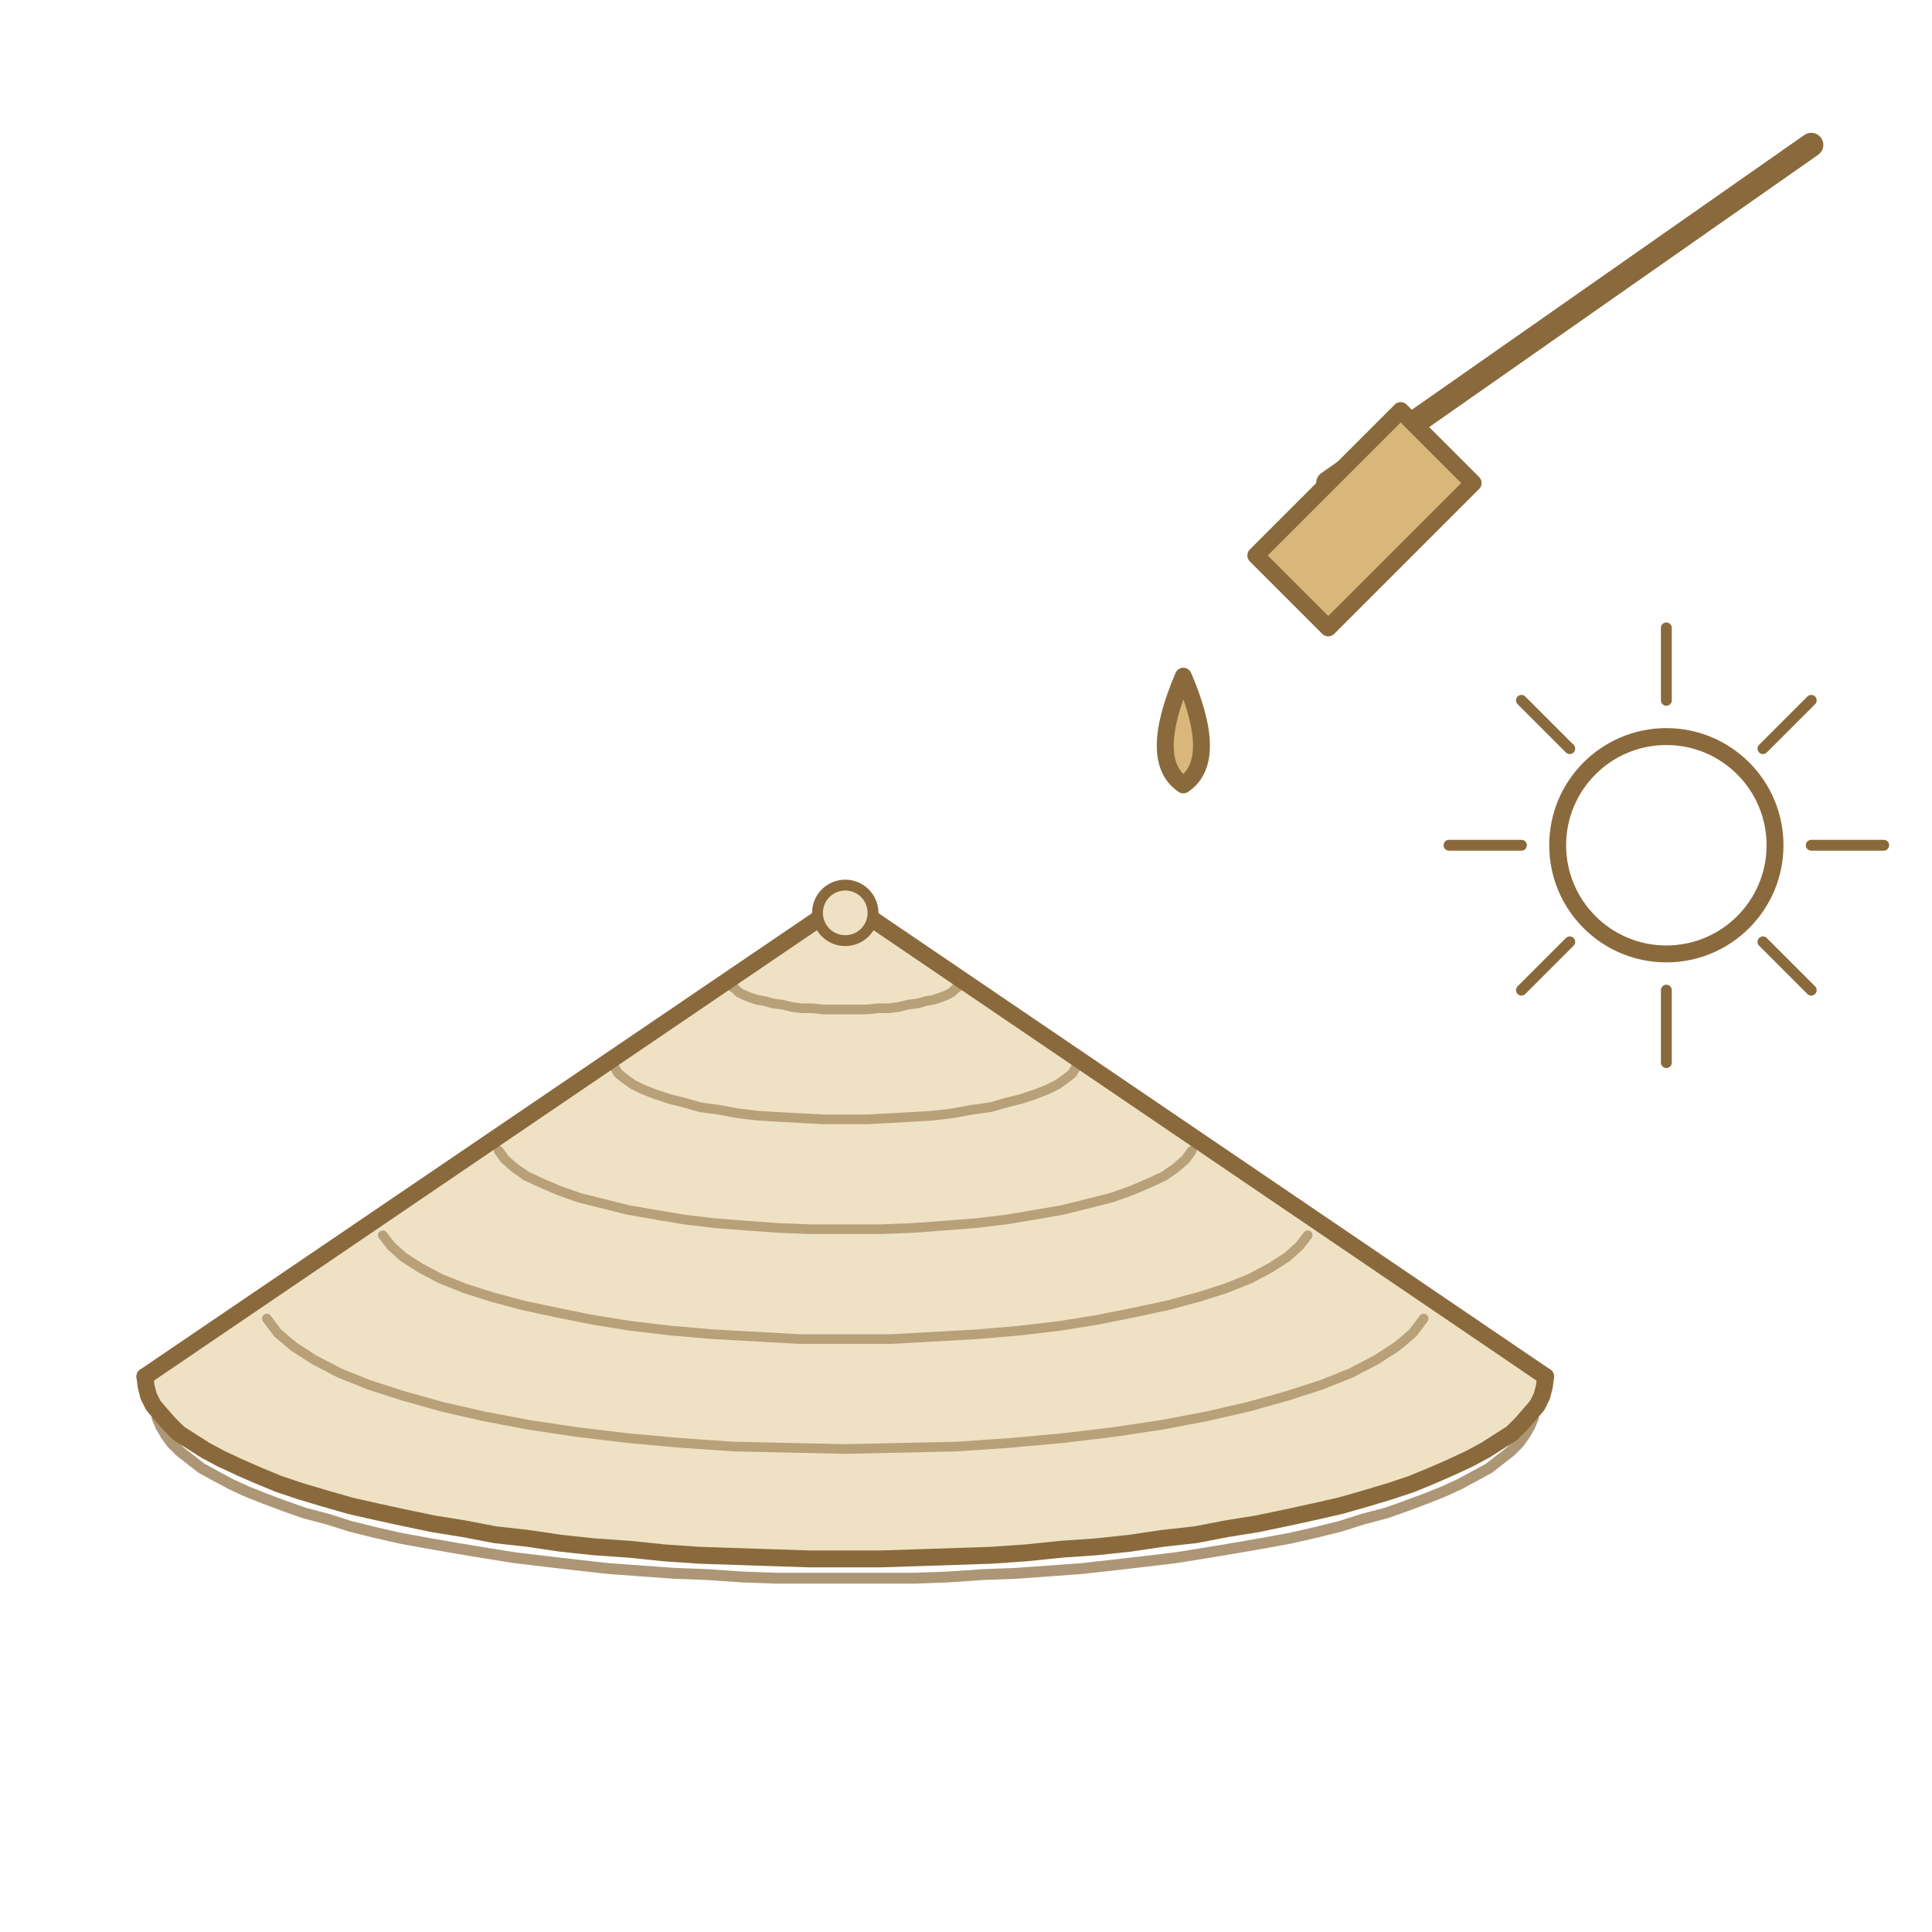
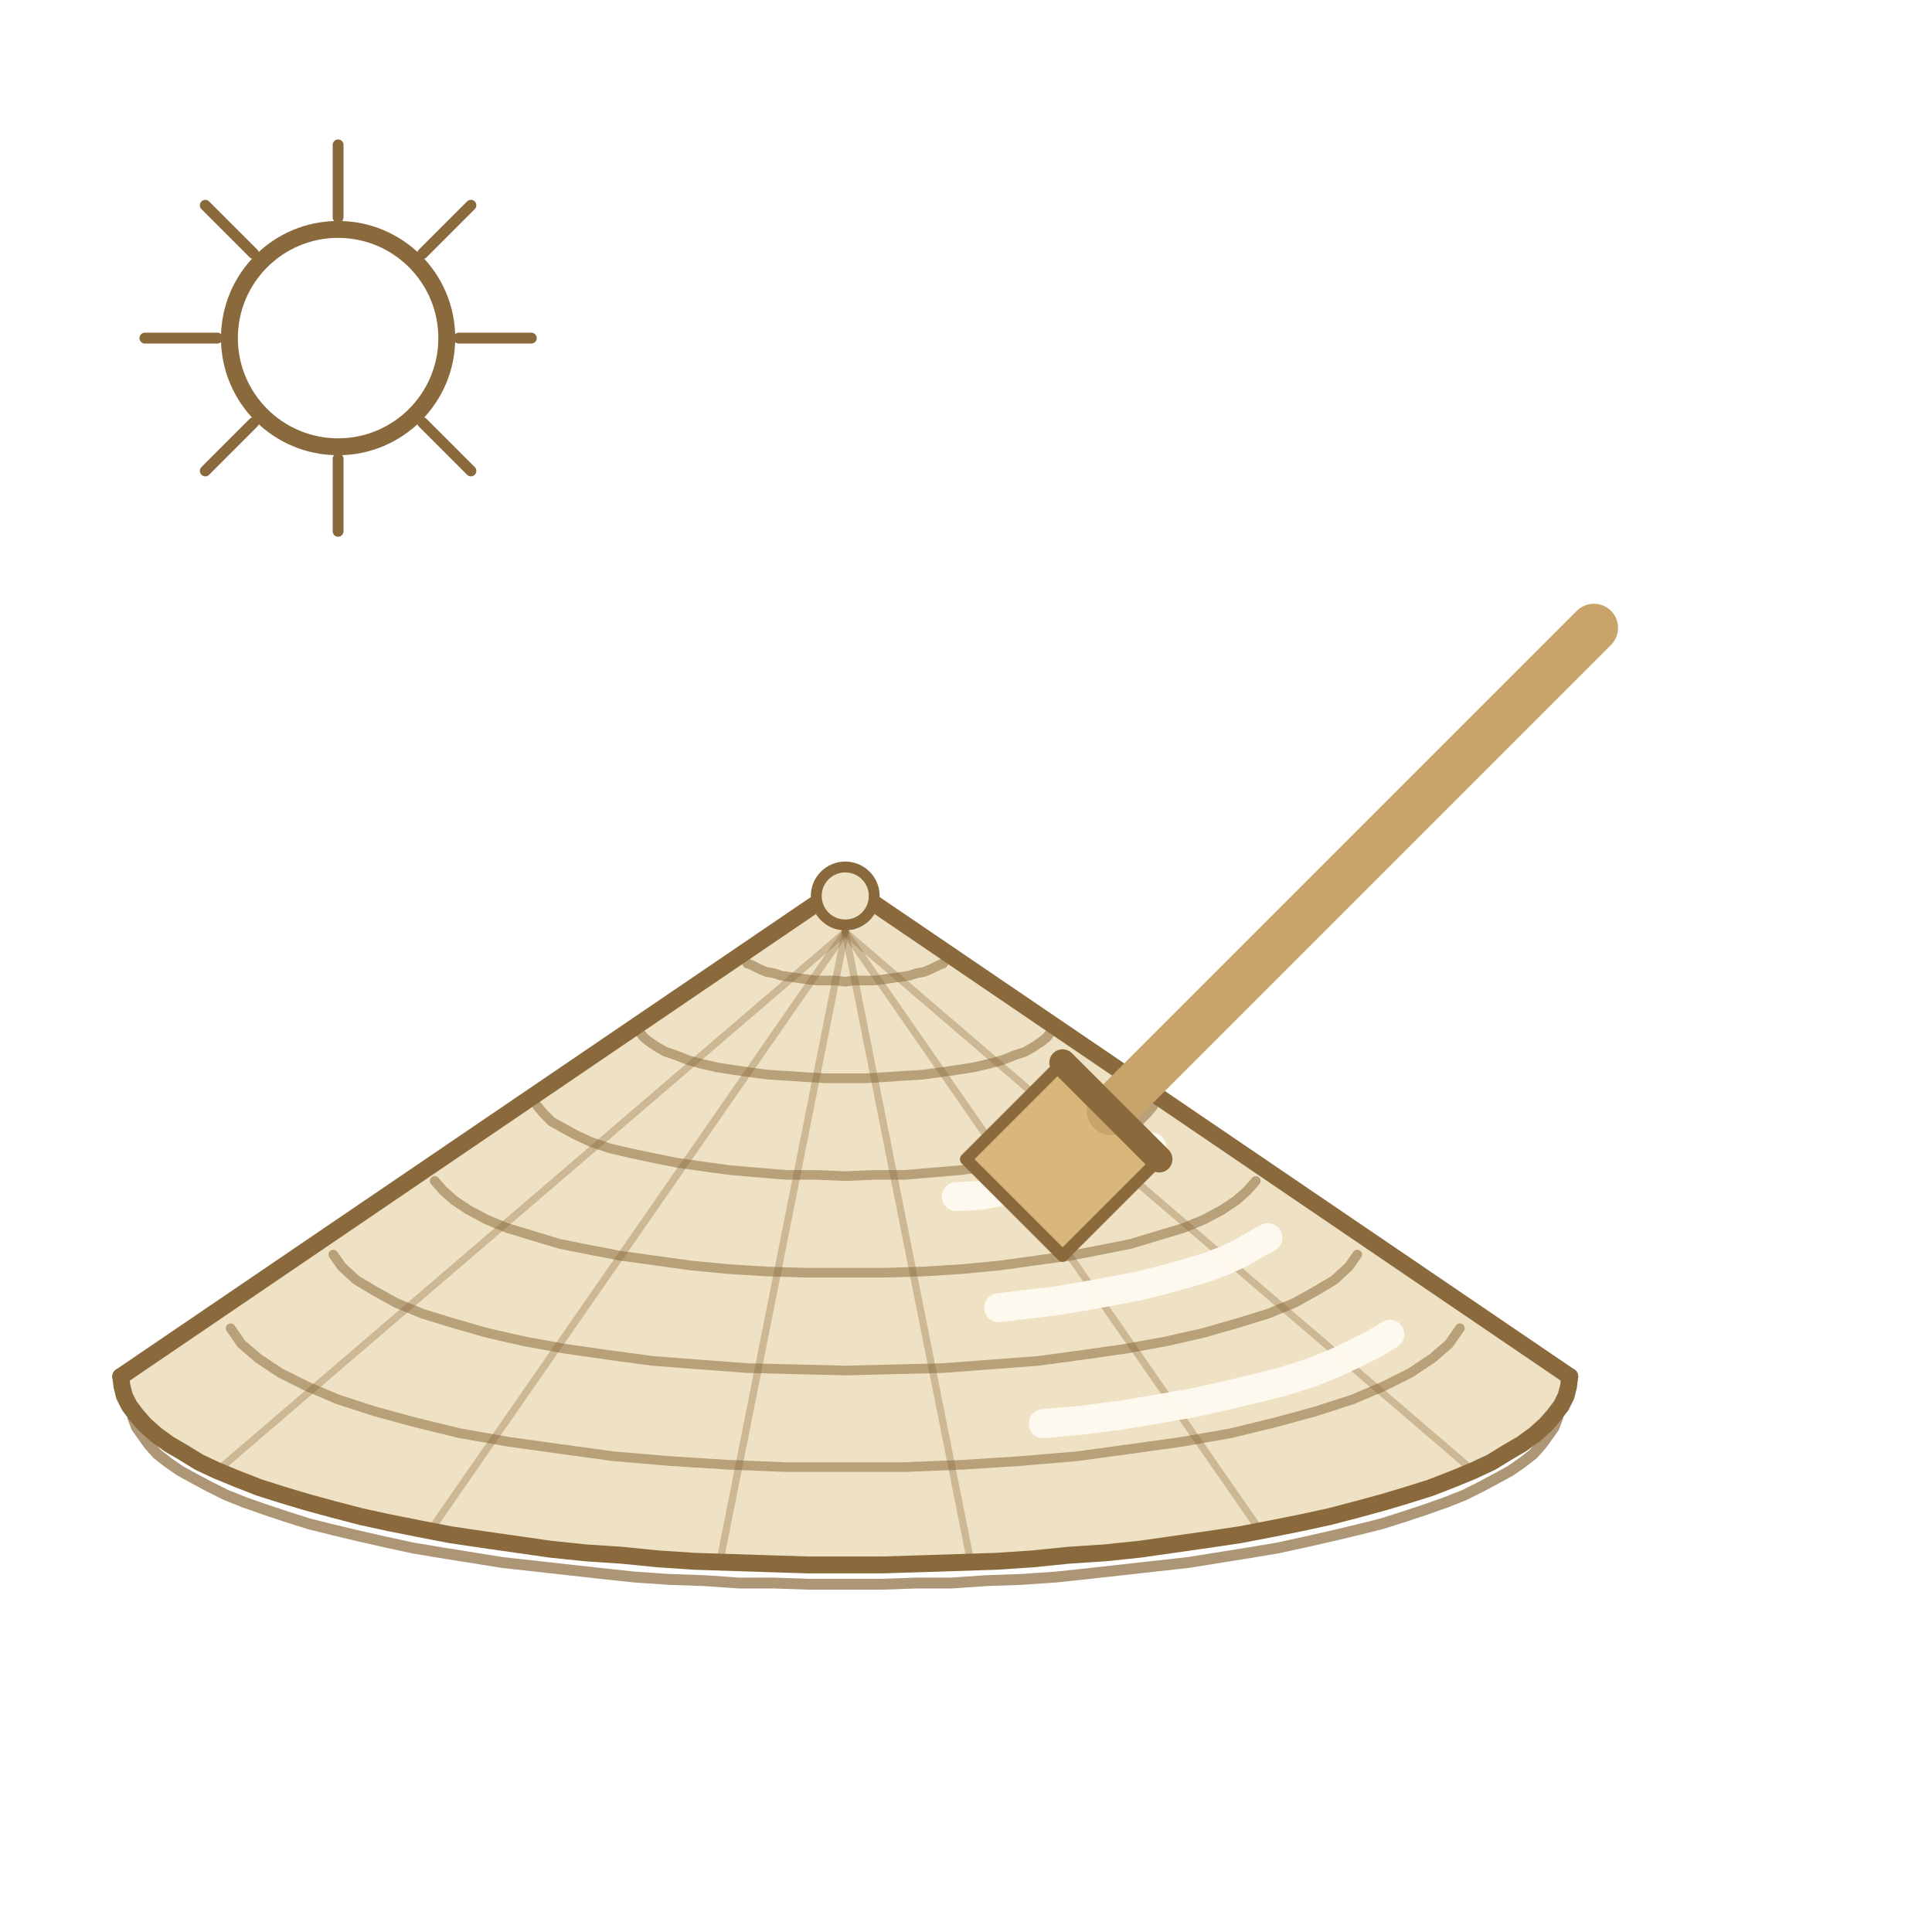
<svg xmlns="http://www.w3.org/2000/svg" viewBox="0 0 160 160" fill="none" stroke="#8a6a3c" stroke-width="1.4" stroke-linecap="round" stroke-linejoin="round">
-   <path d="M70 74.6 L128 114 L127.9 114.8 L127.7 115.6 L127.3 116.4 L126.7 117.1 L126 117.9 L125.2 118.7 L124.1 119.4 L123 120.1 L121.7 120.8 L120.2 121.5 L118.6 122.2 L116.9 122.9 L115.1 123.5 L113.1 124.1 L111 124.7 L108.8 125.2 L106.5 125.7 L104.1 126.2 L101.6 126.6 L99 127.1 L96.3 127.4 L93.6 127.8 L90.8 128.1 L87.9 128.3 L85 128.6 L82.1 128.8 L79.1 128.9 L76.1 129 L73 129.1 L70 129.1 L67 129.1 L63.9 129 L60.9 128.9 L57.9 128.8 L55 128.6 L52.1 128.3 L49.2 128.1 L46.4 127.8 L43.7 127.4 L41 127.1 L38.4 126.6 L35.9 126.2 L33.5 125.7 L31.2 125.2 L29 124.7 L26.9 124.1 L24.9 123.5 L23.1 122.9 L21.4 122.2 L19.8 121.5 L18.3 120.8 L17 120.1 L15.9 119.4 L14.8 118.7 L14 117.9 L13.3 117.1 L12.7 116.4 L12.3 115.6 L12.1 114.8 L12 114 L70 74.6 Z" fill="#efe2c4" stroke="none" />
-   <path d="M79.6 81.5 L79.4 81.7 L79.1 81.9 L78.8 82.2 L78.4 82.4 L77.9 82.6 L77.3 82.8 L76.7 82.9 L76 83.1 L75.2 83.2 L74.4 83.4 L73.6 83.5 L72.7 83.5 L71.8 83.6 L70.9 83.6 L70 83.6 L69.1 83.6 L68.2 83.6 L67.3 83.5 L66.4 83.5 L65.6 83.4 L64.8 83.2 L64 83.1 L63.3 82.9 L62.7 82.8 L62.1 82.6 L61.6 82.4 L61.2 82.2 L60.9 81.9 L60.6 81.7 L60.4 81.5" stroke-width="0.8" opacity=".55" />
-   <path d="M89.1 88.4 L88.8 88.9 L88.3 89.3 L87.6 89.8 L86.8 90.2 L85.8 90.6 L84.6 91 L83.4 91.3 L82 91.7 L80.5 91.9 L78.9 92.2 L77.2 92.4 L75.5 92.5 L73.7 92.6 L71.8 92.7 L70 92.7 L68.2 92.7 L66.3 92.6 L64.5 92.5 L62.8 92.4 L61.1 92.2 L59.5 91.9 L58 91.7 L56.6 91.3 L55.4 91 L54.2 90.6 L53.2 90.2 L52.4 89.8 L51.7 89.3 L51.2 88.9 L50.9 88.4" stroke-width="0.8" opacity=".55" />
-   <path d="M98.7 95.3 L98.2 96 L97.4 96.7 L96.4 97.4 L95.1 98 L93.7 98.6 L92 99.2 L90 99.7 L88 100.2 L85.7 100.6 L83.3 101 L80.8 101.3 L78.2 101.5 L75.5 101.7 L72.8 101.8 L70 101.8 L67.2 101.8 L64.5 101.7 L61.8 101.5 L59.2 101.3 L56.7 101 L54.3 100.6 L52 100.2 L50 99.7 L48 99.2 L46.3 98.6 L44.9 98 L43.6 97.4 L42.6 96.7 L41.8 96 L41.3 95.3" stroke-width="0.8" opacity=".55" />
-   <path d="M108.3 102.3 L107.6 103.2 L106.6 104.1 L105.2 105 L103.5 105.9 L101.5 106.7 L99.3 107.4 L96.7 108.1 L93.9 108.7 L90.9 109.3 L87.8 109.8 L84.4 110.2 L80.9 110.5 L77.3 110.7 L73.7 110.9 L70 110.9 L66.3 110.9 L62.7 110.7 L59.1 110.5 L55.6 110.2 L52.2 109.8 L49.1 109.3 L46.1 108.7 L43.3 108.1 L40.7 107.4 L38.5 106.7 L36.5 105.9 L34.8 105 L33.4 104.1 L32.4 103.2 L31.7 102.3" stroke-width="0.8" opacity=".55" />
-   <path d="M117.9 109.2 L117 110.4 L115.7 111.5 L114 112.6 L111.9 113.7 L109.4 114.7 L106.6 115.6 L103.4 116.5 L99.9 117.3 L96.2 118 L92.2 118.6 L88 119.1 L83.6 119.5 L79.2 119.8 L74.6 119.9 L70 120 L65.4 119.9 L60.8 119.8 L56.4 119.5 L52 119.1 L47.8 118.6 L43.8 118 L40.1 117.3 L36.6 116.5 L33.4 115.6 L30.6 114.7 L28.1 113.7 L26 112.6 L24.3 111.5 L23 110.4 L22.1 109.2" stroke-width="0.8" opacity=".55" />
-   <path d="M70 74.6 L12 114 M70 74.6 L128 114" />
-   <path d="M128 114 L127.9 114.8 L127.7 115.6 L127.3 116.4 L126.7 117.1 L126 117.9 L125.2 118.7 L124.1 119.4 L123 120.1 L121.7 120.8 L120.2 121.5 L118.6 122.2 L116.9 122.9 L115.1 123.5 L113.1 124.1 L111 124.7 L108.8 125.2 L106.5 125.7 L104.1 126.2 L101.6 126.6 L99 127.1 L96.3 127.4 L93.6 127.8 L90.8 128.1 L87.9 128.3 L85 128.6 L82.1 128.8 L79.1 128.9 L76.1 129 L73 129.1 L70 129.1 L67 129.1 L63.9 129 L60.9 128.9 L57.9 128.8 L55 128.6 L52.1 128.3 L49.2 128.1 L46.4 127.8 L43.7 127.4 L41 127.1 L38.4 126.6 L35.9 126.2 L33.5 125.7 L31.2 125.2 L29 124.7 L26.9 124.1 L24.9 123.5 L23.1 122.9 L21.4 122.2 L19.8 121.5 L18.3 120.8 L17 120.1 L15.9 119.4 L14.8 118.7 L14 117.9 L13.3 117.1 L12.7 116.4 L12.3 115.6 L12.1 114.8 L12 114" />
-   <path d="M127 117.4 L126.7 118.1 L126.3 118.8 L125.8 119.5 L125.1 120.2 L124.2 120.9 L123.3 121.6 L122.2 122.2 L120.9 122.9 L119.6 123.5 L118.1 124.1 L116.5 124.7 L114.8 125.3 L112.9 125.8 L111 126.4 L109 126.9 L106.8 127.4 L104.6 127.8 L102.3 128.2 L99.9 128.6 L97.4 129 L94.9 129.3 L92.3 129.6 L89.6 129.9 L86.9 130.1 L84.1 130.3 L81.4 130.4 L78.5 130.6 L75.7 130.7 L72.9 130.7 L70 130.7 L67.1 130.7 L64.3 130.7 L61.5 130.6 L58.6 130.4 L55.9 130.3 L53.1 130.1 L50.4 129.9 L47.7 129.6 L45.1 129.3 L42.6 129 L40.1 128.6 L37.7 128.2 L35.4 127.8 L33.2 127.4 L31 126.9 L29 126.4 L27.1 125.8 L25.2 125.3 L23.5 124.7 L21.9 124.1 L20.4 123.5 L19.1 122.9 L17.8 122.2 L16.7 121.6 L15.8 120.9 L14.9 120.2 L14.2 119.5 L13.7 118.8 L13.3 118.1 L13 117.4" stroke-width="0.9" opacity=".7" />
-   <circle cx="70" cy="75.6" r="2.3" fill="#efe2c4" stroke-width="0.9" />
-   <path d="M110 40 L 150 12" stroke-width="2" />
-   <path d="M104 46 L 116 34 L 122 40 L 110 52 Z" fill="#d9b77a" />
-   <path d="M98 56 q -3 7 0 9 q 3 -2 0 -9 Z" fill="#d9b77a" />
-   <circle cx="138" cy="70" r="9" />
-   <path d="M138 52 v6 M138 82 v6 M120 70 h6 M150 70 h6 M126 58 l4 4 M146 78 l4 4 M150 58 l-4 4 M126 82 l4 -4" stroke-width="0.9" />
+   <path d="M70 73.2 L130 114 L129.9 114.8 L129.7 115.6 L129.3 116.4 L128.7 117.2 L128 118 L127.1 118.8 L126 119.6 L124.8 120.3 L123.5 121.1 L122 121.8 L120.3 122.5 L118.5 123.2 L116.6 123.8 L114.6 124.4 L112.4 125 L110.1 125.6 L107.8 126.1 L105.3 126.6 L102.7 127.1 L100 127.5 L97.2 127.9 L94.4 128.3 L91.5 128.6 L88.5 128.8 L85.5 129.1 L82.5 129.3 L79.4 129.4 L76.3 129.5 L73.1 129.6 L70 129.6 L66.9 129.6 L63.7 129.5 L60.6 129.4 L57.5 129.3 L54.5 129.1 L51.5 128.8 L48.5 128.6 L45.6 128.3 L42.8 127.9 L40 127.5 L37.3 127.1 L34.7 126.6 L32.2 126.1 L29.9 125.6 L27.6 125 L25.4 124.4 L23.4 123.8 L21.5 123.2 L19.7 122.5 L18 121.8 L16.5 121.1 L15.2 120.3 L14 119.6 L12.9 118.8 L12 118 L11.3 117.2 L10.7 116.4 L10.3 115.6 L10.1 114.8 L10 114 L70 73.2 Z" fill="#efe2c4" stroke="none" />
+   <path d="M78.5 79.3 L78.3 79.5 L78.1 79.8 L77.8 79.9 L77.4 80.1 L77 80.3 L76.5 80.5 L75.9 80.6 L75.3 80.8 L74.6 80.9 L73.9 81 L73.2 81.1 L72.4 81.2 L71.6 81.2 L70.8 81.2 L70 81.3 L69.2 81.2 L68.4 81.2 L67.6 81.2 L66.8 81.1 L66.1 81 L65.4 80.9 L64.7 80.8 L64.1 80.6 L63.5 80.5 L63 80.3 L62.6 80.1 L62.2 79.9 L61.9 79.8 L61.7 79.5 L61.5 79.3" stroke-width="0.8" opacity=".55" />
+   <path d="M87 85.5 L86.7 85.9 L86.2 86.3 L85.6 86.7 L84.9 87.1 L84 87.4 L83 87.8 L81.9 88.1 L80.6 88.4 L79.3 88.6 L77.9 88.8 L76.4 89 L74.8 89.1 L73.3 89.2 L71.6 89.3 L70 89.3 L68.4 89.3 L66.7 89.2 L65.2 89.1 L63.6 89 L62.1 88.8 L60.7 88.6 L59.4 88.4 L58.1 88.1 L57 87.8 L56 87.4 L55.1 87.1 L54.4 86.7 L53.8 86.3 L53.3 85.9 L53 85.5" stroke-width="0.8" opacity=".55" />
+   <path d="M95.5 91.6 L95 92.2 L94.3 92.9 L93.4 93.4 L92.3 94 L91 94.6 L89.5 95.1 L87.8 95.5 L85.9 95.9 L83.9 96.3 L81.8 96.6 L79.6 96.9 L77.3 97.1 L74.9 97.3 L72.4 97.3 L70 97.4 L67.6 97.3 L65.1 97.3 L62.7 97.1 L60.4 96.9 L58.2 96.6 L56.1 96.3 L54.1 95.9 L52.2 95.5 L50.5 95.1 L49 94.6 L47.7 94 L46.6 93.4 L45.7 92.9 L45 92.2 L44.5 91.6" stroke-width="0.8" opacity=".55" />
+   <path d="M104 97.8 L103.3 98.6 L102.4 99.4 L101.2 100.2 L99.7 101 L98 101.7 L96 102.3 L93.7 103 L91.2 103.5 L88.6 104 L85.7 104.4 L82.8 104.8 L79.7 105.1 L76.5 105.3 L73.3 105.4 L70 105.4 L66.7 105.4 L63.5 105.3 L60.3 105.1 L57.2 104.8 L54.3 104.4 L51.4 104 L48.8 103.5 L46.3 103 L44 102.3 L42 101.7 L40.3 101 L38.8 100.2 L37.6 99.4 L36.7 98.6 L36 97.8" stroke-width="0.8" opacity=".55" />
+   <path d="M112.4 103.9 L111.7 104.9 L110.5 106 L109 106.9 L107.2 107.9 L105 108.8 L102.4 109.6 L99.6 110.4 L96.5 111.1 L93.2 111.7 L89.7 112.2 L86 112.7 L82.1 113 L78.1 113.3 L74.1 113.4 L70 113.5 L65.9 113.4 L61.9 113.3 L57.9 113 L54 112.7 L50.3 112.2 L46.8 111.7 L43.5 111.1 L40.4 110.4 L37.6 109.6 L35 108.8 L32.8 107.9 L31 106.9 L29.5 106 L28.3 104.9 L27.6 103.9" stroke-width="0.8" opacity=".55" />
+   <path d="M120.9 110 L120 111.3 L118.6 112.5 L116.8 113.7 L114.6 114.8 L112 115.9 L108.9 116.9 L105.6 117.8 L101.9 118.7 L97.9 119.4 L93.6 120 L89.2 120.6 L84.5 121 L79.8 121.3 L74.9 121.5 L70 121.5 L65.1 121.5 L60.2 121.3 L55.5 121 L50.8 120.6 L46.4 120 L42.1 119.4 L38.1 118.7 L34.4 117.8 L31.1 116.9 L28 115.9 L25.4 114.8 L23.2 113.7 L21.4 112.5 L20 111.3 L19.1 110" stroke-width="0.8" opacity=".55" />
+   <path d="M70 77.2 L122 121.8" stroke-width="0.6" opacity=".35" />
+   <path d="M70 77.2 L104.4 126.8" stroke-width="0.6" opacity=".35" />
+   <path d="M70 77.2 L80.4 129.4" stroke-width="0.6" opacity=".35" />
+   <path d="M70 77.2 L59.6 129.4" stroke-width="0.6" opacity=".35" />
+   <path d="M70 77.2 L35.6 126.8" stroke-width="0.6" opacity=".35" />
+   <path d="M70 77.2 L18 121.8" stroke-width="0.6" opacity=".35" />
+   <path d="M70 73.2 L10 114 M70 73.2 L130 114" />
+   <path d="M130 114 L129.9 114.8 L129.7 115.6 L129.3 116.4 L128.7 117.2 L128 118 L127.1 118.8 L126 119.6 L124.8 120.3 L123.5 121.1 L122 121.8 L120.3 122.5 L118.5 123.2 L116.6 123.8 L114.6 124.4 L112.4 125 L110.1 125.6 L107.8 126.1 L105.3 126.6 L102.7 127.1 L100 127.5 L97.2 127.9 L94.4 128.3 L91.5 128.6 L88.5 128.8 L85.5 129.1 L82.5 129.3 L79.4 129.4 L76.3 129.5 L73.1 129.6 L70 129.6 L66.9 129.6 L63.7 129.5 L60.6 129.4 L57.5 129.3 L54.5 129.1 L51.5 128.8 L48.5 128.6 L45.6 128.3 L42.8 127.9 L40 127.5 L37.3 127.1 L34.7 126.6 L32.2 126.1 L29.9 125.6 L27.6 125 L25.4 124.4 L23.4 123.8 L21.5 123.2 L19.7 122.5 L18 121.8 L16.5 121.1 L15.2 120.3 L14 119.6 L12.9 118.8 L12 118 L11.3 117.2 L10.7 116.4 L10.3 115.6 L10.1 114.8 L10 114" />
+   <path d="M129 117.4 L128.7 118.2 L128.2 118.9 L127.7 119.6 L127 120.4 L126.1 121.1 L125.1 121.8 L124 122.4 L122.7 123.1 L121.3 123.8 L119.8 124.4 L118.1 125 L116.3 125.6 L114.4 126.2 L112.4 126.7 L110.3 127.2 L108.1 127.7 L105.8 128.2 L103.4 128.6 L100.9 129 L98.4 129.4 L95.7 129.7 L93 130 L90.3 130.3 L87.5 130.6 L84.6 130.8 L81.7 130.9 L78.8 131.1 L75.9 131.1 L73 131.2 L70 131.2 L67 131.2 L64.1 131.1 L61.2 131.1 L58.3 130.9 L55.4 130.8 L52.5 130.6 L49.7 130.3 L47 130 L44.3 129.7 L41.6 129.4 L39.1 129 L36.6 128.6 L34.2 128.2 L31.9 127.7 L29.7 127.2 L27.6 126.7 L25.6 126.2 L23.7 125.6 L21.9 125 L20.2 124.4 L18.7 123.8 L17.3 123.1 L16 122.4 L14.9 121.8 L13.9 121.1 L13 120.4 L12.3 119.6 L11.8 118.9 L11.3 118.2 L11 117.4" stroke-width="0.9" opacity=".7" />
+   <circle cx="70" cy="74.2" r="2.4" fill="#efe2c4" stroke-width="0.9" />
+   <path d="M95.4 95 L94.6 95.4 L93.8 95.9 L92.8 96.3 L91.7 96.7 L90.4 97.1 L89.1 97.5 L87.7 97.9 L86.1 98.2 L84.5 98.5 L82.8 98.7 L81.1 99 L79.2 99.1" stroke="#fffaf0" stroke-width="2.4" opacity=".95" />
+   <path d="M105 102.5 L103.9 103.1 L102.7 103.8 L101.4 104.4 L99.8 105 L98.1 105.5 L96.3 106 L94.3 106.5 L92.2 106.9 L90 107.3 L87.7 107.7 L85.2 108 L82.7 108.3" stroke="#fffaf0" stroke-width="2.4" opacity=".95" />
+   <path d="M115.1 110.5 L113.8 111.3 L112.2 112.1 L110.5 112.9 L108.5 113.7 L106.3 114.4 L103.9 115 L101.4 115.6 L98.7 116.2 L95.8 116.7 L92.8 117.2 L89.7 117.6 L86.4 117.9" stroke="#fffaf0" stroke-width="2.4" opacity=".95" />
+   <path d="M80 96 L 88 88 L 96 96 L 88 104 Z" fill="#d9b77a" stroke-width="1" />
+   <path d="M92 92 L 132 52" stroke="#c9a46a" stroke-width="4" />
+   <path d="M88 88 L 96 96" stroke-width="2.2" />
+   <circle cx="28" cy="28" r="9" />
+   <path d="M28 12 v6 M28 38 v6 M12 28 h6 M38 28 h6 M17 17 l4 4 M35 35 l4 4 M39 17 l-4 4 M17 39 l4 -4" stroke-width=".9" />
</svg>
